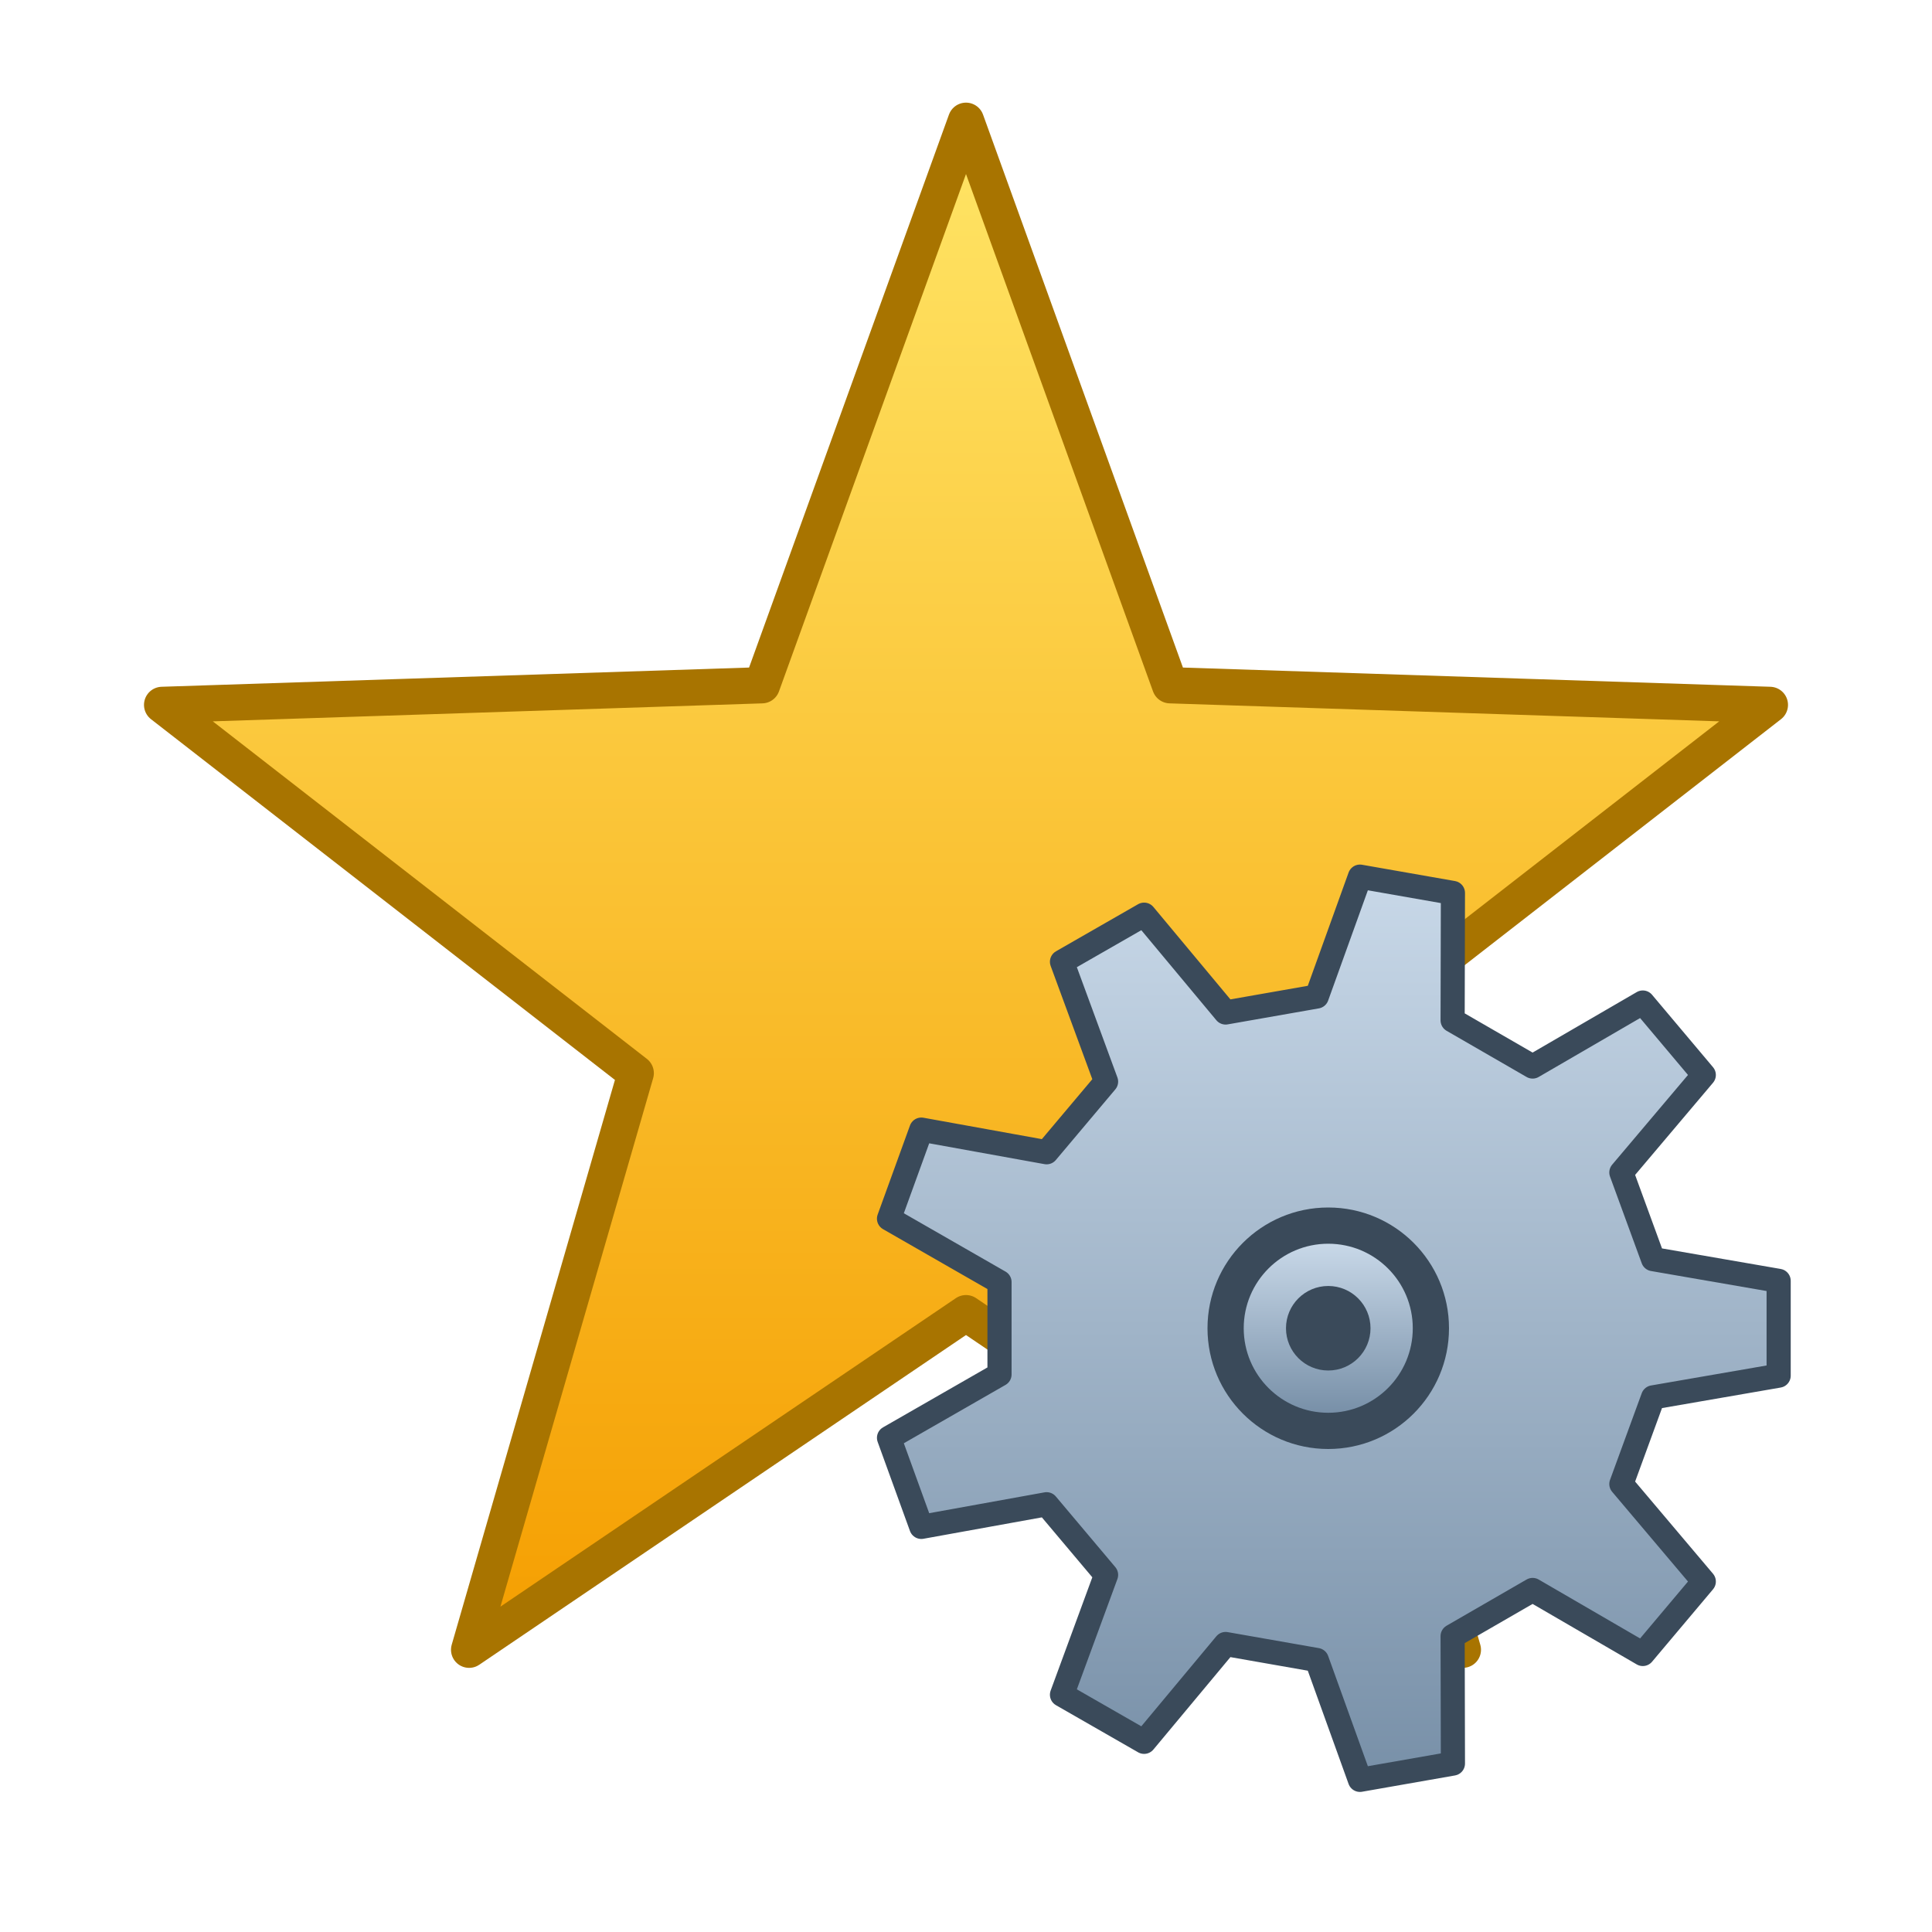
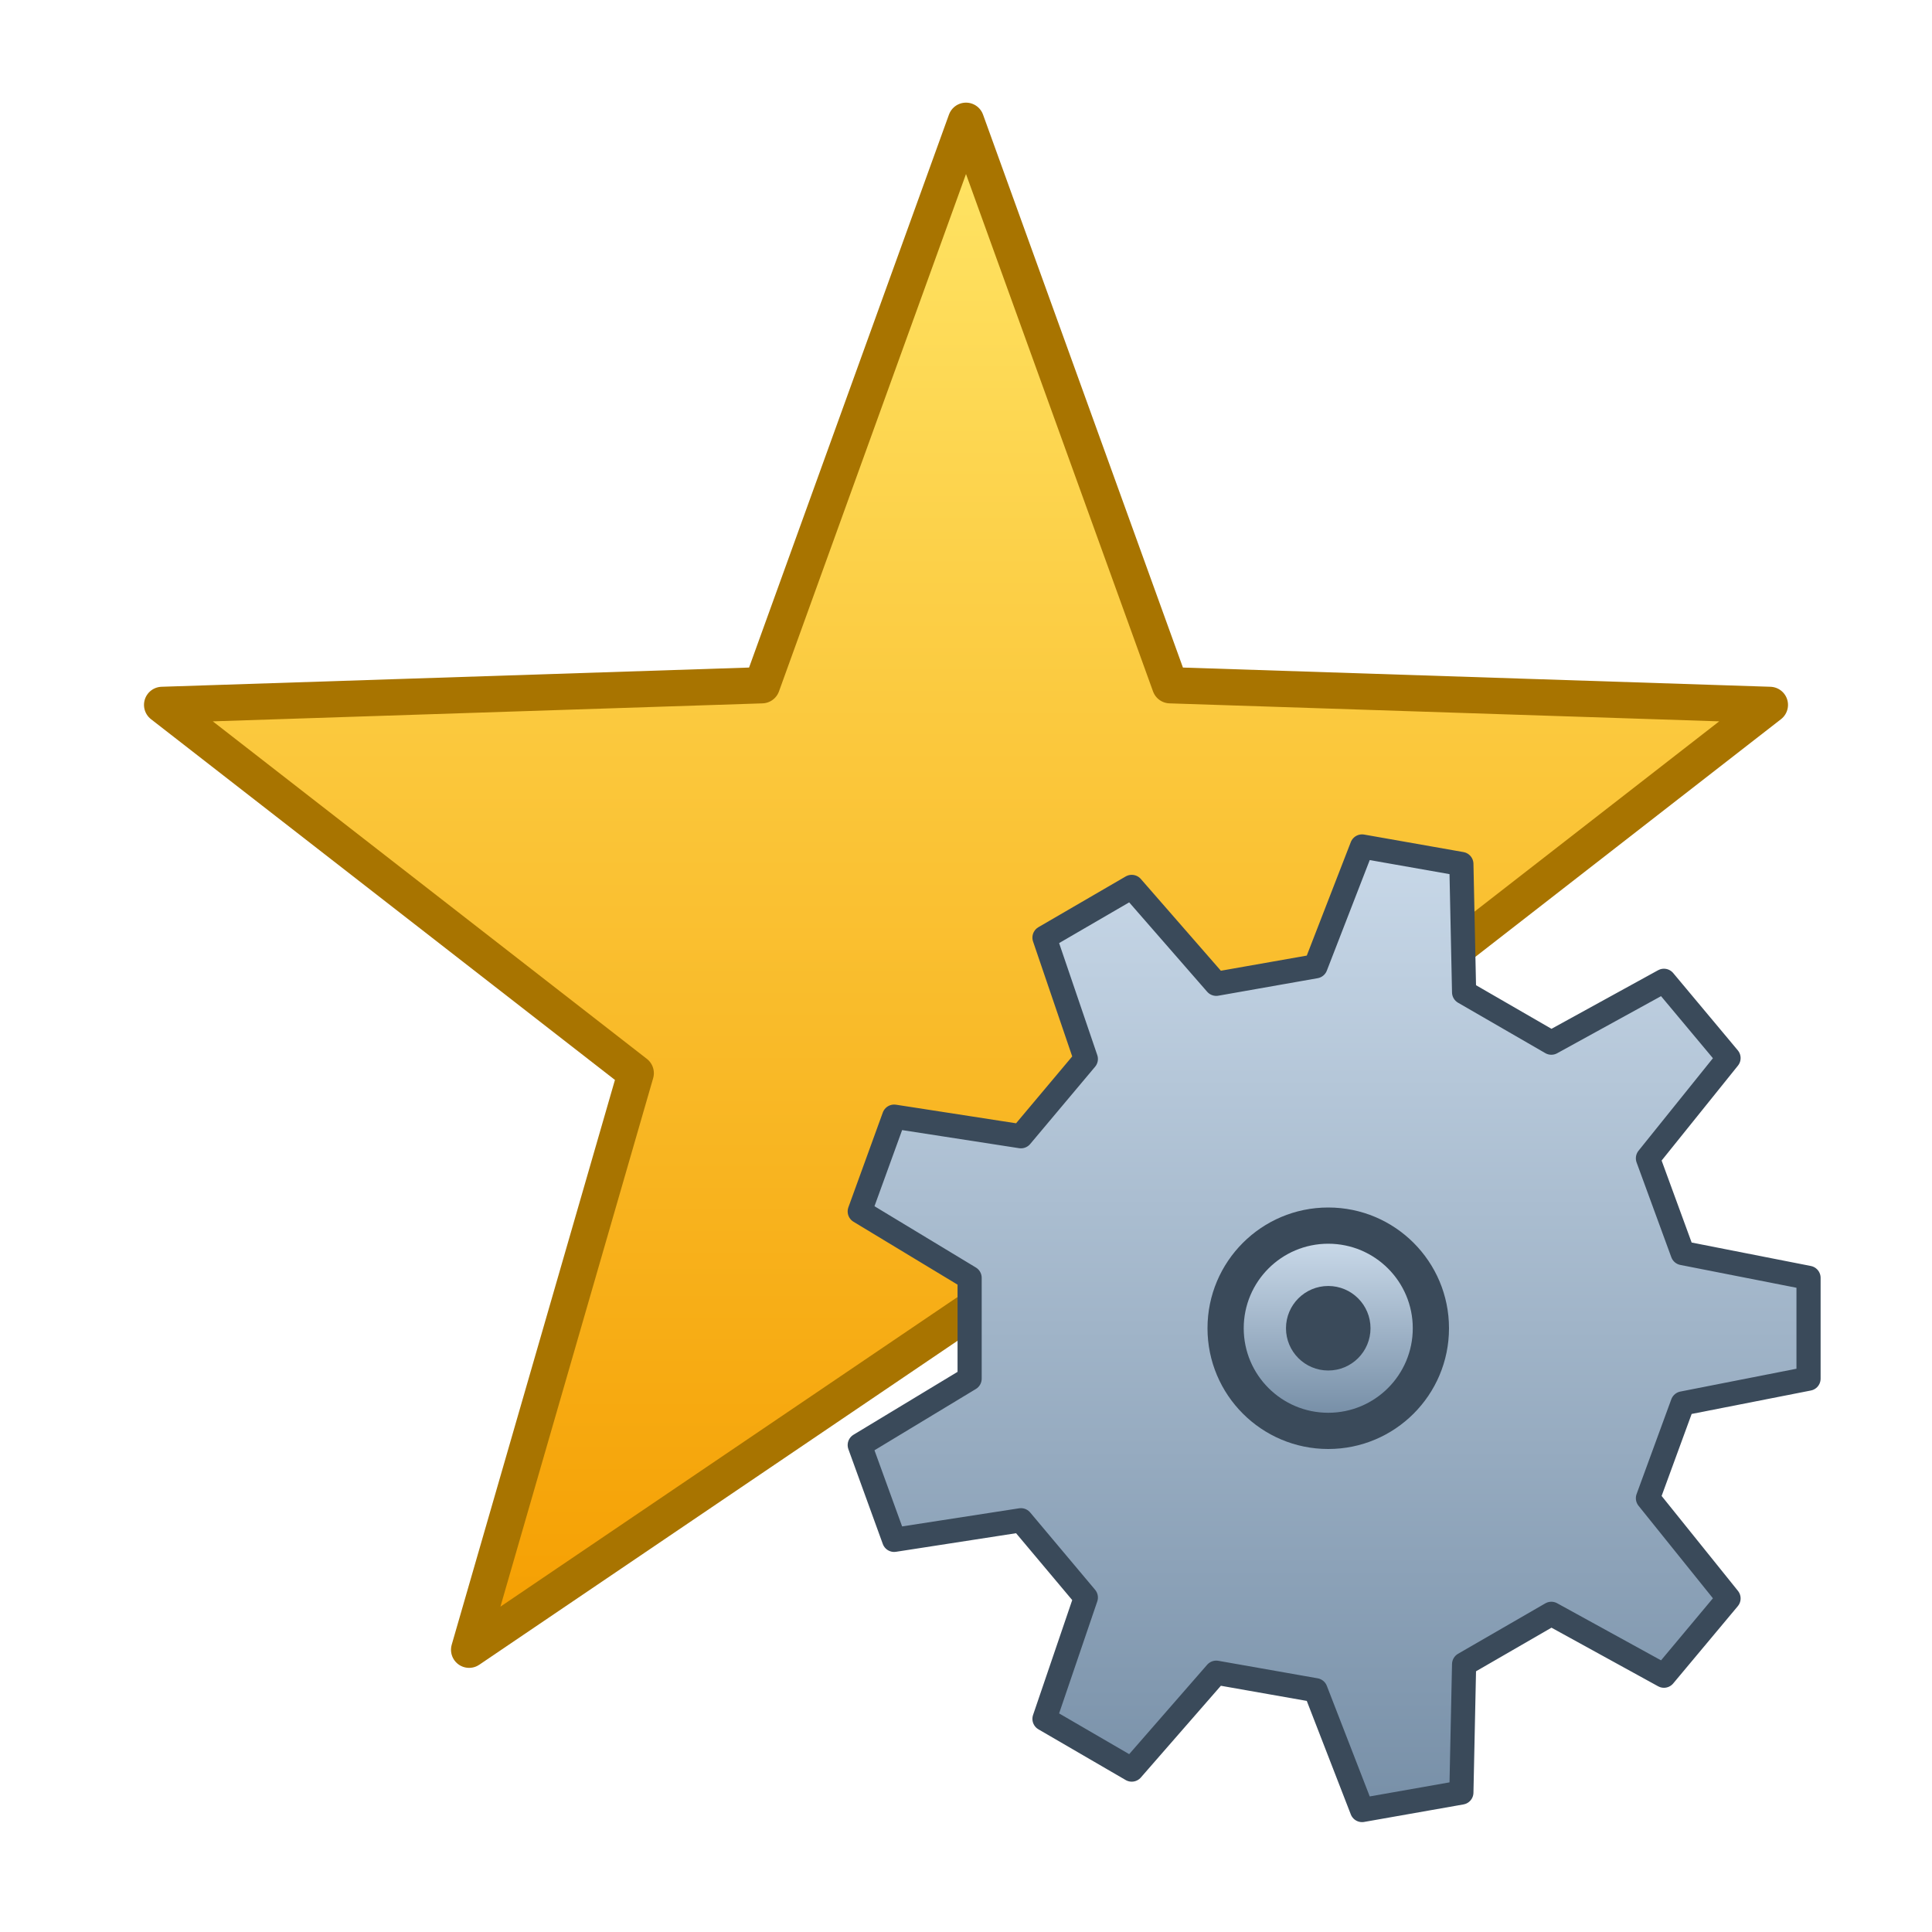
<svg xmlns="http://www.w3.org/2000/svg" viewBox="0 0 64 64">
  <defs>
    <linearGradient id="gearGrad" x1="0" y1="0" x2="0" y2="1">
      <stop offset="0" stop-color="#c8d8e8" />
      <stop offset="1" stop-color="#7890a8" />
    </linearGradient>
    <linearGradient id="starGrad" x1="0" y1="0" x2="0" y2="1">
      <stop offset="0" stop-color="#ffe566" />
      <stop offset="1" stop-color="#f59e00" />
    </linearGradient>
  </defs>
  <polygon fill="url(#starGrad)" stroke="#a87400" stroke-width="1.2" stroke-linejoin="round" points="32,4 38.76,22.70 58.63,23.35 42.94,35.55 48.46,54.65 32,43.5 15.54,54.65 21.06,35.55 5.37,23.35 25.24,22.70" />
  <g transform="translate(44,44)">
-     <path fill="url(#gearGrad)" stroke="#3a4a5a" stroke-width="0.8" stroke-linejoin="round" d="M10.76,-2.29 L14.92,-1.57 L14.92,1.57 L10.76,2.29          L9.71,5.16 L12.44,8.39 L10.42,10.79 L6.77,8.67          L4.12,10.20 L4.13,14.42 L1.05,14.96 L-0.38,10.99          L-3.40,10.46 L-6.10,13.70 L-8.82,12.14 L-7.36,8.17          L-9.33,5.83 L-13.48,6.58 L-14.55,3.63 L-10.89,1.53          L-10.89,-1.53 L-14.55,-3.63 L-13.48,-6.58 L-9.33,-5.83          L-7.36,-8.17 L-8.82,-12.14 L-6.10,-13.70 L-3.40,-10.46          L-0.38,-10.99 L1.05,-14.96 L4.13,-14.42 L4.12,-10.20          L6.77,-8.67 L10.42,-10.79 L12.44,-8.39 L9.71,-5.16 Z" />
+     <path fill="url(#gearGrad)" stroke="#3a4a5a" stroke-width="0.8" stroke-linejoin="round" d="M11.74,-2.49 L15.91,-1.67 L15.91,1.67 L11.74,2.49          L10.59,5.63 L13.26,8.95 L11.12,11.51 L7.39,9.46          L4.50,11.13 L4.41,15.38 L1.12,15.96 L-0.42,11.99          L-3.71,11.41 L-6.51,14.62 L-9.40,12.94 L-8.03,8.92          L-10.18,6.36 L-14.38,7.01 L-15.52,3.87 L-11.88,1.67          L-11.88,-1.67 L-15.52,-3.87 L-14.38,-7.01 L-10.18,-6.36          L-8.03,-8.92 L-9.40,-12.94 L-6.51,-14.62 L-3.71,-11.41          L-0.42,-11.99 L1.12,-15.96 L4.41,-15.38 L4.50,-11.13          L7.39,-9.46 L11.12,-11.51 L13.26,-8.95 L10.59,-5.63 Z" />
    <circle r="4" fill="#3a4a5a" />
    <circle r="2.8" fill="url(#gearGrad)" />
    <circle r="1.4" fill="#3a4a5a" />
  </g>
</svg>
